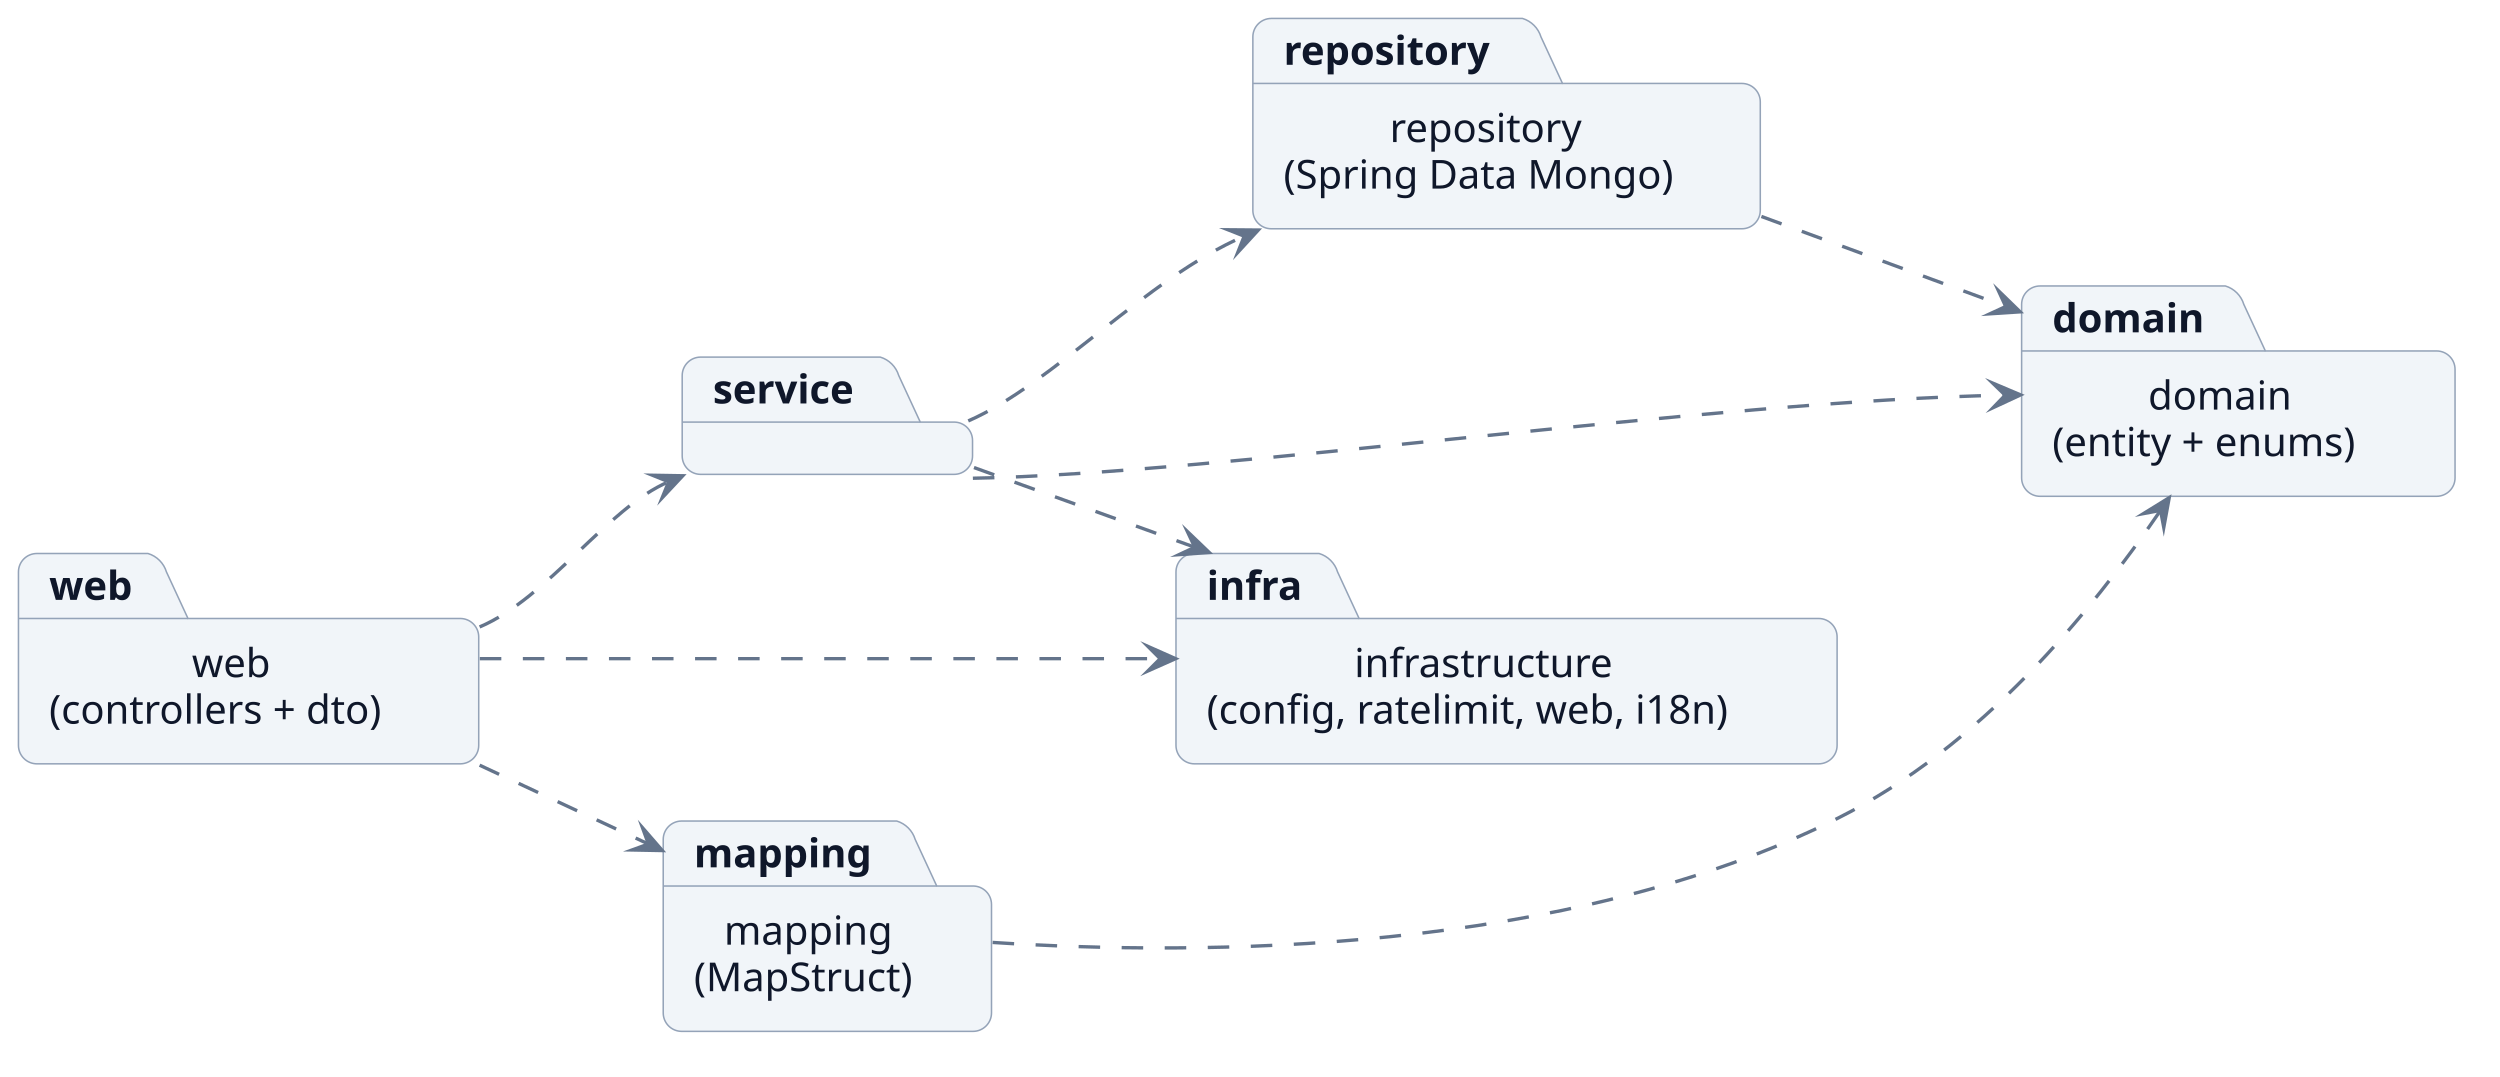
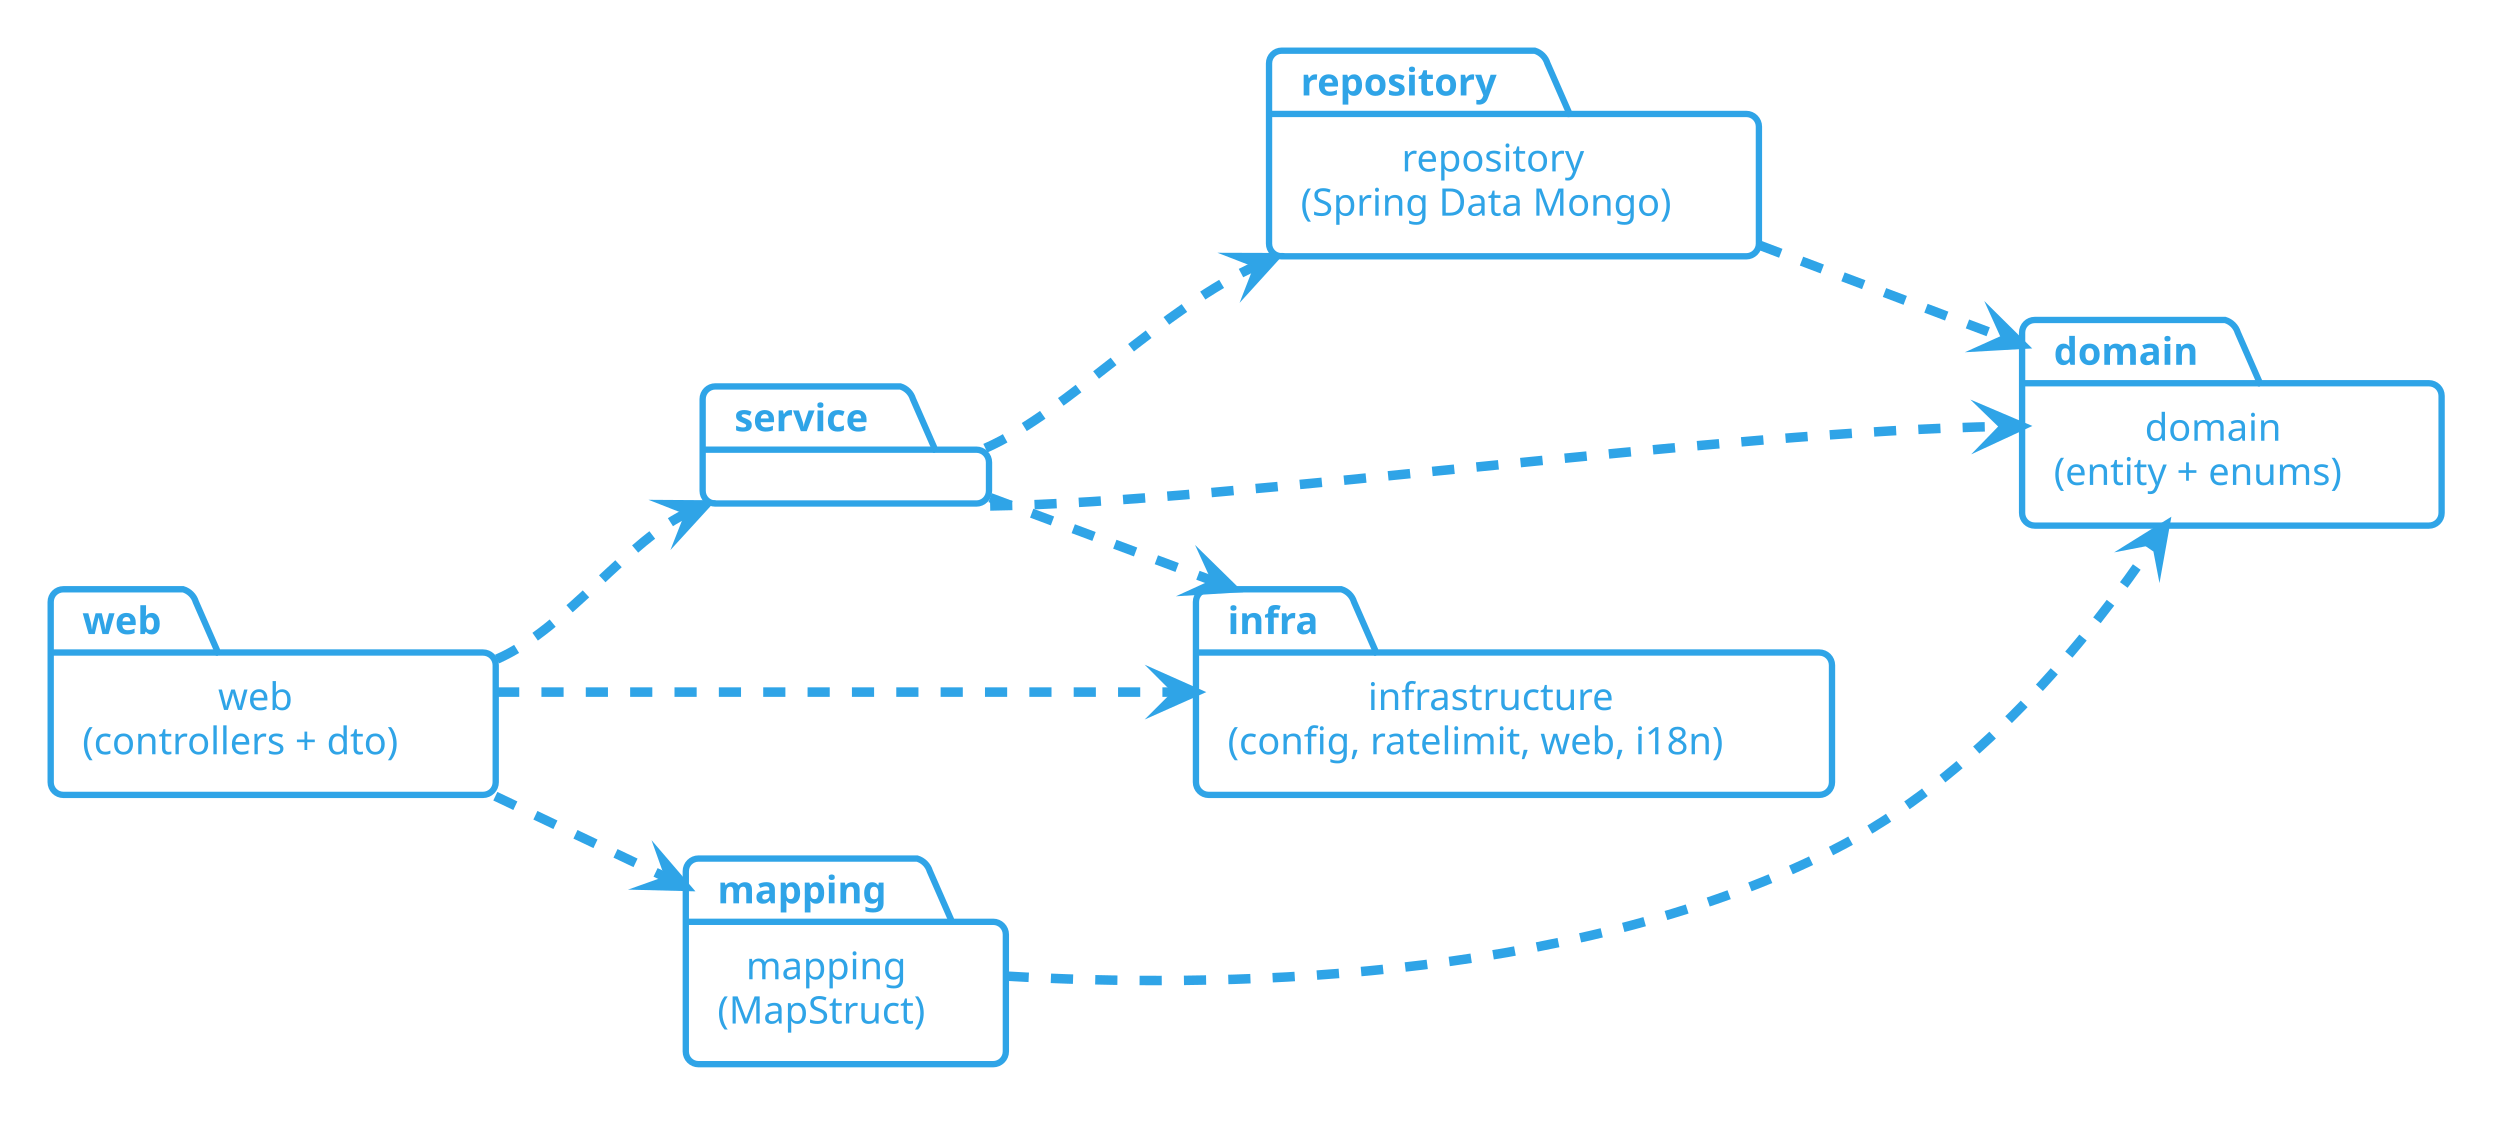
- <svg xmlns="http://www.w3.org/2000/svg" version="1.1" data-diagram-type="DESCRIPTION" style="width:813px;height:350px;background:#FFFFFF;" width="813px" height="350px" viewBox="0 0 813 350" zoomAndPan="magnify" preserveAspectRatio="none" contentStyleType="text/css">
+ <svg xmlns="http://www.w3.org/2000/svg" version="1.1" data-diagram-type="DESCRIPTION" style="width:822px;height:369px;background:#FFFFFF;" width="822.917px" height="369.792px" viewBox="0 0 822 369" zoomAndPan="magnify" preserveAspectRatio="none" contentStyleType="text/css">
  <defs />
  <g>
-     <g class="entity" data-qualified-name="web" id="ent0001" data-source-line="42">
-       <path d="M12,180 L48.132,180 A9,9 0 0 1 54.132,186 L61.132,201.133 L149.679,201.133 A6,6 0 0 1 155.679,207.133 L155.679,242.398 A6,6 0 0 1 149.679,248.398 L12,248.398 A6,6 0 0 1 6,242.398 L6,186 A6,6 0 0 1 12,180" style="stroke:#94A3B8;stroke-width:0.5;" fill="#F1F5F9" />
-       <line x1="6" y1="201.133" x2="61.132" y2="201.133" style="stroke:#94A3B8;stroke-width:0.5;" />
-       <text x="16" y="195.067" fill="#0F172A" font-size="13" lengthAdjust="spacing" textLength="30.132" font-weight="700" font-family="sans-serif">web</text>
-       <text x="62.398" y="220.2" fill="#0F172A" font-size="13" lengthAdjust="spacing" textLength="26.882" font-family="sans-serif">web</text>
-       <text x="16" y="235.333" fill="#0F172A" font-size="13" lengthAdjust="spacing" textLength="119.679" font-family="sans-serif">(controllers + dto)</text>
+     <g class="entity" data-qualified-name="web" id="ent0001" data-source-line="8">
+       <path d="M20.833,193.75 L60.223,193.75 A6.25,6.25 0 0 1 64.39,197.917 L71.682,214.551 L158.826,214.551 A4.167,4.167 0 0 1 162.992,218.717 L162.992,257.194 A4.167,4.167 0 0 1 158.826,261.361 L20.833,261.361 A4.167,4.167 0 0 1 16.667,257.194 L16.667,197.917 A4.167,4.167 0 0 1 20.833,193.75" style="stroke:#2FA4E7;stroke-width:2.083;" fill="none" />
+       <line x1="16.667" y1="214.551" x2="71.682" y2="214.551" style="stroke:#2FA4E7;stroke-width:2.083;" />
+       <text x="27.083" y="208.478" fill="#2FA4E7" font-size="12.5" lengthAdjust="spacing" textLength="28.973" font-weight="700" font-family="'Verdana'">web</text>
+       <text x="71.697" y="233.445" fill="#2FA4E7" font-size="12.5" lengthAdjust="spacing" textLength="25.848" font-family="'Verdana'">web</text>
+       <text x="27.083" y="247.996" fill="#2FA4E7" font-size="12.5" lengthAdjust="spacing" textLength="115.076" font-family="'Verdana'">(controllers + dto)</text>
    </g>
-     <g class="entity" data-qualified-name="service" id="ent0002" data-source-line="43">
-       <path d="M227.85,116.13 L286.269,116.13 A9,9 0 0 1 292.269,122.13 L299.269,137.263 L310.269,137.263 A6,6 0 0 1 316.269,143.263 L316.269,148.263 A6,6 0 0 1 310.269,154.263 L227.85,154.263 A6,6 0 0 1 221.85,148.263 L221.85,122.13 A6,6 0 0 1 227.85,116.13" style="stroke:#94A3B8;stroke-width:0.5;" fill="#F1F5F9" />
-       <line x1="221.85" y1="137.263" x2="299.269" y2="137.263" style="stroke:#94A3B8;stroke-width:0.5;" />
-       <text x="231.85" y="131.197" fill="#0F172A" font-size="13" lengthAdjust="spacing" textLength="52.419" font-weight="700" font-family="sans-serif">service</text>
+     <g class="entity" data-qualified-name="service" id="ent0002" data-source-line="9">
+       <path d="M235.198,127.052 L296.017,127.052 A6.25,6.25 0 0 1 300.184,131.219 L307.476,147.853 L321.017,147.853 A4.167,4.167 0 0 1 325.184,152.019 L325.184,161.394 A4.167,4.167 0 0 1 321.017,165.561 L235.198,165.561 A4.167,4.167 0 0 1 231.031,161.394 L231.031,131.219 A4.167,4.167 0 0 1 235.198,127.052" style="stroke:#2FA4E7;stroke-width:2.083;" fill="none" />
+       <line x1="231.031" y1="147.853" x2="307.476" y2="147.853" style="stroke:#2FA4E7;stroke-width:2.083;" />
+       <text x="241.448" y="141.78" fill="#2FA4E7" font-size="12.5" lengthAdjust="spacing" textLength="50.403" font-weight="700" font-family="'Verdana'">service</text>
    </g>
-     <g class="entity" data-qualified-name="mapping" id="ent0003" data-source-line="44">
-       <path d="M221.68,267 L291.626,267 A9,9 0 0 1 297.626,273 L304.626,288.133 L316.436,288.133 A6,6 0 0 1 322.436,294.133 L322.436,329.398 A6,6 0 0 1 316.436,335.398 L221.68,335.398 A6,6 0 0 1 215.68,329.398 L215.68,273 A6,6 0 0 1 221.68,267" style="stroke:#94A3B8;stroke-width:0.5;" fill="#F1F5F9" />
-       <line x1="215.68" y1="288.133" x2="304.626" y2="288.133" style="stroke:#94A3B8;stroke-width:0.5;" />
-       <text x="225.68" y="282.067" fill="#0F172A" font-size="13" lengthAdjust="spacing" textLength="63.946" font-weight="700" font-family="sans-serif">mapping</text>
-       <text x="235.44" y="307.2" fill="#0F172A" font-size="13" lengthAdjust="spacing" textLength="57.237" font-family="sans-serif">mapping</text>
-       <text x="225.68" y="322.332" fill="#0F172A" font-size="13" lengthAdjust="spacing" textLength="76.756" font-family="sans-serif">(MapStruct)</text>
+     <g class="entity" data-qualified-name="mapping" id="ent0003" data-source-line="10">
+       <path d="M229.656,282.292 L301.56,282.292 A6.25,6.25 0 0 1 305.726,286.458 L313.018,303.092 L326.56,303.092 A4.167,4.167 0 0 1 330.726,307.259 L330.726,345.736 A4.167,4.167 0 0 1 326.56,349.902 L229.656,349.902 A4.167,4.167 0 0 1 225.49,345.736 L225.49,286.458 A4.167,4.167 0 0 1 229.656,282.292" style="stroke:#2FA4E7;stroke-width:2.083;" fill="none" />
+       <line x1="225.49" y1="303.092" x2="313.018" y2="303.092" style="stroke:#2FA4E7;stroke-width:2.083;" />
+       <text x="235.906" y="297.019" fill="#2FA4E7" font-size="12.5" lengthAdjust="spacing" textLength="61.487" font-weight="700" font-family="'Verdana'">mapping</text>
+       <text x="245.29" y="321.987" fill="#2FA4E7" font-size="12.5" lengthAdjust="spacing" textLength="55.035" font-family="'Verdana'">mapping</text>
+       <text x="235.906" y="336.538" fill="#2FA4E7" font-size="12.5" lengthAdjust="spacing" textLength="73.804" font-family="'Verdana'">(MapStruct)</text>
    </g>
-     <g class="entity" data-qualified-name="repository" id="ent0004" data-source-line="45">
-       <path d="M413.43,6 L495.12,6 A9,9 0 0 1 501.12,12 L508.12,27.133 L566.445,27.133 A6,6 0 0 1 572.445,33.133 L572.445,68.398 A6,6 0 0 1 566.445,74.398 L413.43,74.398 A6,6 0 0 1 407.43,68.398 L407.43,12 A6,6 0 0 1 413.43,6" style="stroke:#94A3B8;stroke-width:0.5;" fill="#F1F5F9" />
-       <line x1="407.43" y1="27.133" x2="508.12" y2="27.133" style="stroke:#94A3B8;stroke-width:0.5;" />
-       <text x="417.43" y="21.067" fill="#0F172A" font-size="13" lengthAdjust="spacing" textLength="75.689" font-weight="700" font-family="sans-serif">repository</text>
-       <text x="451.926" y="46.2" fill="#0F172A" font-size="13" lengthAdjust="spacing" textLength="66.022" font-family="sans-serif">repository</text>
-       <text x="417.43" y="61.333" fill="#0F172A" font-size="13" lengthAdjust="spacing" textLength="135.015" font-family="sans-serif">(Spring Data Mongo)</text>
+     <g class="entity" data-qualified-name="repository" id="ent0004" data-source-line="11">
+       <path d="M421.427,16.667 L504.622,16.667 A6.25,6.25 0 0 1 508.789,20.833 L516.08,37.467 L574.165,37.467 A4.167,4.167 0 0 1 578.332,41.634 L578.332,80.111 A4.167,4.167 0 0 1 574.165,84.277 L421.427,84.277 A4.167,4.167 0 0 1 417.26,80.111 L417.26,20.833 A4.167,4.167 0 0 1 421.427,16.667" style="stroke:#2FA4E7;stroke-width:2.083;" fill="none" />
+       <line x1="417.26" y1="37.467" x2="516.08" y2="37.467" style="stroke:#2FA4E7;stroke-width:2.083;" />
+       <text x="427.677" y="31.394" fill="#2FA4E7" font-size="12.5" lengthAdjust="spacing" textLength="72.778" font-weight="700" font-family="'Verdana'">repository</text>
+       <text x="460.847" y="56.362" fill="#2FA4E7" font-size="12.5" lengthAdjust="spacing" textLength="63.483" font-family="'Verdana'">repository</text>
+       <text x="427.677" y="70.913" fill="#2FA4E7" font-size="12.5" lengthAdjust="spacing" textLength="129.822" font-family="'Verdana'">(Spring Data Mongo)</text>
    </g>
-     <g class="entity" data-qualified-name="domain" id="ent0005" data-source-line="46">
-       <path d="M663.43,93 L723.696,93 A9,9 0 0 1 729.696,99 L736.696,114.133 L792.381,114.133 A6,6 0 0 1 798.381,120.133 L798.381,155.398 A6,6 0 0 1 792.381,161.398 L663.43,161.398 A6,6 0 0 1 657.43,155.398 L657.43,99 A6,6 0 0 1 663.43,93" style="stroke:#94A3B8;stroke-width:0.5;" fill="#F1F5F9" />
-       <line x1="657.43" y1="114.133" x2="736.696" y2="114.133" style="stroke:#94A3B8;stroke-width:0.5;" />
-       <text x="667.43" y="108.067" fill="#0F172A" font-size="13" lengthAdjust="spacing" textLength="54.266" font-weight="700" font-family="sans-serif">domain</text>
-       <text x="698.562" y="133.2" fill="#0F172A" font-size="13" lengthAdjust="spacing" textLength="48.687" font-family="sans-serif">domain</text>
-       <text x="667.43" y="148.333" fill="#0F172A" font-size="13" lengthAdjust="spacing" textLength="110.951" font-family="sans-serif">(entity + enums)</text>
+     <g class="entity" data-qualified-name="domain" id="ent0005" data-source-line="12">
+       <path d="M669.031,105.208 L731.627,105.208 A6.25,6.25 0 0 1 735.793,109.375 L743.085,126.009 L798.631,126.009 A4.167,4.167 0 0 1 802.798,130.176 L802.798,168.652 A4.167,4.167 0 0 1 798.631,172.819 L669.031,172.819 A4.167,4.167 0 0 1 664.865,168.652 L664.865,109.375 A4.167,4.167 0 0 1 669.031,105.208" style="stroke:#2FA4E7;stroke-width:2.083;" fill="none" />
+       <line x1="664.865" y1="126.009" x2="743.085" y2="126.009" style="stroke:#2FA4E7;stroke-width:2.083;" />
+       <text x="675.281" y="119.936" fill="#2FA4E7" font-size="12.5" lengthAdjust="spacing" textLength="52.179" font-weight="700" font-family="'Verdana'">domain</text>
+       <text x="705.216" y="144.904" fill="#2FA4E7" font-size="12.5" lengthAdjust="spacing" textLength="46.814" font-family="'Verdana'">domain</text>
+       <text x="675.281" y="159.454" fill="#2FA4E7" font-size="12.5" lengthAdjust="spacing" textLength="106.683" font-family="'Verdana'">(entity + enums)</text>
    </g>
-     <g class="entity" data-qualified-name="infra" id="ent0006" data-source-line="47">
-       <path d="M388.43,180 L428.98,180 A9,9 0 0 1 434.98,186 L441.98,201.133 L591.426,201.133 A6,6 0 0 1 597.426,207.133 L597.426,242.398 A6,6 0 0 1 591.426,248.398 L388.43,248.398 A6,6 0 0 1 382.43,242.398 L382.43,186 A6,6 0 0 1 388.43,180" style="stroke:#94A3B8;stroke-width:0.5;" fill="#F1F5F9" />
-       <line x1="382.43" y1="201.133" x2="441.98" y2="201.133" style="stroke:#94A3B8;stroke-width:0.5;" />
-       <text x="392.43" y="195.067" fill="#0F172A" font-size="13" lengthAdjust="spacing" textLength="34.55" font-weight="700" font-family="sans-serif">infra</text>
-       <text x="440.418" y="220.2" fill="#0F172A" font-size="13" lengthAdjust="spacing" textLength="89.019" font-family="sans-serif">infrastructure</text>
-       <text x="392.43" y="235.333" fill="#0F172A" font-size="13" lengthAdjust="spacing" textLength="184.996" font-family="sans-serif">(config, ratelimit, web, i18n)</text>
+     <g class="entity" data-qualified-name="infra" id="ent0006" data-source-line="13">
+       <path d="M397.396,193.75 L441.034,193.75 A6.25,6.25 0 0 1 445.201,197.917 L452.492,214.551 L598.193,214.551 A4.167,4.167 0 0 1 602.36,218.717 L602.36,257.194 A4.167,4.167 0 0 1 598.193,261.361 L397.396,261.361 A4.167,4.167 0 0 1 393.229,257.194 L393.229,197.917 A4.167,4.167 0 0 1 397.396,193.75" style="stroke:#2FA4E7;stroke-width:2.083;" fill="none" />
+       <line x1="393.229" y1="214.551" x2="452.492" y2="214.551" style="stroke:#2FA4E7;stroke-width:2.083;" />
+       <text x="403.646" y="208.478" fill="#2FA4E7" font-size="12.5" lengthAdjust="spacing" textLength="33.221" font-weight="700" font-family="'Verdana'">infra</text>
+       <text x="449.788" y="233.445" fill="#2FA4E7" font-size="12.5" lengthAdjust="spacing" textLength="85.596" font-family="'Verdana'">infrastructure</text>
+       <text x="403.646" y="247.996" fill="#2FA4E7" font-size="12.5" lengthAdjust="spacing" textLength="177.881" font-family="'Verdana'">(config, ratelimit, web, i18n)</text>
    </g>
-     <g class="link" data-entity-1="ent0001" data-entity-2="ent0002" id="lnk7" data-source-line="49" data-link-type="dependency">
-       <path d="M155.97,203.883 C178.29,194.413 197.517,165.123 217.437,156.673" style="stroke:#64748B;stroke-width:1.1;stroke-dasharray:7,7;" fill="none" id="web-to-service" />
-       <polygon points="222.04,154.72,212.193,154.552,217.437,156.673,215.317,161.917,222.04,154.72" fill="#64748B" style="stroke:#64748B;stroke-width:1.1;stroke-linejoin:miter;stroke-miterlimit:10;" />
+     <g class="link" data-entity-1="ent0001" data-entity-2="ent0002" id="lnk7" data-source-line="15" data-link-type="dependency">
+       <path d="M163.396,216.717 C186.469,206.644 206.55,177.084 227.112,168.105" style="stroke:#2FA4E7;stroke-width:3.125;stroke-dasharray:7.292,7.292;" fill="none" id="web-to-service" />
+       <polygon points="231.885,166.021,221.626,165.954,227.112,168.105,224.961,173.591,231.885,166.021" fill="#2FA4E7" style="stroke:#2FA4E7;stroke-width:3.125;stroke-linejoin:miter;stroke-miterlimit:10;" />
    </g>
-     <g class="link" data-entity-1="ent0001" data-entity-2="ent0003" id="lnk8" data-source-line="50" data-link-type="dependency">
-       <path d="M155.97,248.84 C175.85,258.12 192.411,265.851 210.861,274.481" style="stroke:#64748B;stroke-width:1.1;stroke-dasharray:7,7;" fill="none" id="web-to-mapping" />
-       <polygon points="215.39,276.6,208.933,269.163,210.861,274.481,205.543,276.41,215.39,276.6" fill="#64748B" style="stroke:#64748B;stroke-width:1.1;stroke-linejoin:miter;stroke-miterlimit:10;" />
+     <g class="link" data-entity-1="ent0001" data-entity-2="ent0003" id="lnk8" data-source-line="16" data-link-type="dependency">
+       <path d="M162.865,261.792 C183.635,271.667 201.182,280.014 220.484,289.191" style="stroke:#2FA4E7;stroke-width:3.125;stroke-dasharray:7.292,7.292;" fill="none" id="web-to-mapping" />
+       <polygon points="225.188,291.427,218.51,283.639,220.484,289.191,214.932,291.165,225.188,291.427" fill="#2FA4E7" style="stroke:#2FA4E7;stroke-width:3.125;stroke-linejoin:miter;stroke-miterlimit:10;" />
    </g>
-     <g class="link" data-entity-1="ent0001" data-entity-2="ent0006" id="lnk9" data-source-line="51" data-link-type="dependency">
-       <path d="M156.03,214.2 C219.33,214.2 306.12,214.2 377.29,214.2" style="stroke:#64748B;stroke-width:1.1;stroke-dasharray:7,7;" fill="none" id="web-to-infra" />
-       <polygon points="382.29,214.2,373.29,210.2,377.29,214.2,373.29,218.2,382.29,214.2" fill="#64748B" style="stroke:#64748B;stroke-width:1.1;stroke-linejoin:miter;stroke-miterlimit:10;" />
+     <g class="link" data-entity-1="ent0001" data-entity-2="ent0006" id="lnk9" data-source-line="17" data-link-type="dependency">
+       <path d="M163.438,227.562 C227.281,227.562 315.771,227.562 387.583,227.562" style="stroke:#2FA4E7;stroke-width:3.125;stroke-dasharray:7.292,7.292;" fill="none" id="web-to-infra" />
+       <polygon points="392.792,227.562,383.417,223.396,387.583,227.562,383.417,231.729,392.792,227.562" fill="#2FA4E7" style="stroke:#2FA4E7;stroke-width:3.125;stroke-linejoin:miter;stroke-miterlimit:10;" />
    </g>
-     <g class="link" data-entity-1="ent0002" data-entity-2="ent0004" id="lnk10" data-source-line="52" data-link-type="dependency">
-       <path d="M314.88,136.883 C342.02,125.103 372.833,90.59 404.613,76.8" style="stroke:#64748B;stroke-width:1.1;stroke-dasharray:7,7;" fill="none" id="service-to-repository" />
-       <polygon points="409.2,74.81,399.351,74.723,404.613,76.8,402.536,82.062,409.2,74.81" fill="#64748B" style="stroke:#64748B;stroke-width:1.1;stroke-linejoin:miter;stroke-miterlimit:10;" />
+     <g class="link" data-entity-1="ent0002" data-entity-2="ent0004" id="lnk10" data-source-line="18" data-link-type="dependency">
+       <path d="M323.979,147.374 C351.344,135.311 382.327,100.871 414.202,86.829" style="stroke:#2FA4E7;stroke-width:3.125;stroke-dasharray:7.292,7.292;" fill="none" id="service-to-repository" />
+       <polygon points="418.969,84.729,408.71,84.695,414.202,86.829,412.069,92.322,418.969,84.729" fill="#2FA4E7" style="stroke:#2FA4E7;stroke-width:3.125;stroke-linejoin:miter;stroke-miterlimit:10;" />
    </g>
-     <g class="link" data-entity-1="ent0002" data-entity-2="ent0005" id="lnk11" data-source-line="53" data-link-type="dependency">
-       <path d="M316.38,155.523 C396.79,154.113 557.661,130.168 652.091,128.508" style="stroke:#64748B;stroke-width:1.1;stroke-dasharray:7,7;" fill="none" id="service-to-domain" />
-       <polygon points="657.09,128.42,648.021,124.579,652.091,128.508,648.162,132.578,657.09,128.42" fill="#64748B" style="stroke:#64748B;stroke-width:1.1;stroke-linejoin:miter;stroke-miterlimit:10;" />
+     <g class="link" data-entity-1="ent0002" data-entity-2="ent0005" id="lnk11" data-source-line="19" data-link-type="dependency">
+       <path d="M325.562,166.363 C405.844,165.072 565.751,141.698 659.199,140.198" style="stroke:#2FA4E7;stroke-width:3.125;stroke-dasharray:7.292,7.292;" fill="none" id="service-to-domain" />
+       <polygon points="664.406,140.115,654.966,136.099,659.199,140.198,655.099,144.431,664.406,140.115" fill="#2FA4E7" style="stroke:#2FA4E7;stroke-width:3.125;stroke-linejoin:miter;stroke-miterlimit:10;" />
    </g>
-     <g class="link" data-entity-1="ent0002" data-entity-2="ent0006" id="lnk12" data-source-line="54" data-link-type="dependency">
-       <path d="M316.74,152.05 C339.09,160.12 362.007,168.393 388.537,177.963" style="stroke:#64748B;stroke-width:1.1;stroke-dasharray:7,7;" fill="none" id="service-to-infra" />
-       <polygon points="393.24,179.66,386.131,172.843,388.537,177.963,383.417,180.369,393.24,179.66" fill="#64748B" style="stroke:#64748B;stroke-width:1.1;stroke-linejoin:miter;stroke-miterlimit:10;" />
+     <g class="link" data-entity-1="ent0002" data-entity-2="ent0006" id="lnk12" data-source-line="20" data-link-type="dependency">
+       <path d="M325.562,163.635 C348.781,172.312 372.839,181.292 400.287,191.542" style="stroke:#2FA4E7;stroke-width:3.125;stroke-dasharray:7.292,7.292;" fill="none" id="service-to-infra" />
+       <polygon points="405.167,193.365,397.842,186.181,400.287,191.542,394.926,193.988,405.167,193.365" fill="#2FA4E7" style="stroke:#2FA4E7;stroke-width:3.125;stroke-linejoin:miter;stroke-miterlimit:10;" />
    </g>
-     <g class="link" data-entity-1="ent0003" data-entity-2="ent0005" id="lnk13" data-source-line="55" data-link-type="dependency">
-       <path d="M322.8,306.48 C390.23,310.86 508.86,310.49 597.43,266.2 C644.33,242.75 680.1,198.939 702.61,165.979" style="stroke:#64748B;stroke-width:1.1;stroke-dasharray:7,7;" fill="none" id="mapping-to-domain" />
-       <polygon points="705.43,161.85,697.051,167.026,702.61,165.979,703.657,171.538,705.43,161.85" fill="#64748B" style="stroke:#64748B;stroke-width:1.1;stroke-linejoin:miter;stroke-miterlimit:10;" />
+     <g class="link" data-entity-1="ent0003" data-entity-2="ent0005" id="lnk13" data-source-line="21" data-link-type="dependency">
+       <path d="M330.969,320.948 C397.542,324.854 514.906,323.812 602.365,279.646 C650.062,255.552 686.298,210.708 708.871,177.385" style="stroke:#2FA4E7;stroke-width:3.125;stroke-dasharray:7.292,7.292;" fill="none" id="mapping-to-domain" />
+       <polygon points="711.792,173.073,703.084,178.498,708.871,177.385,709.984,183.172,711.792,173.073" fill="#2FA4E7" style="stroke:#2FA4E7;stroke-width:3.125;stroke-linejoin:miter;stroke-miterlimit:10;" />
    </g>
-     <g class="link" data-entity-1="ent0004" data-entity-2="ent0005" id="lnk14" data-source-line="56" data-link-type="dependency">
-       <path d="M572.8,70.39 C600.22,80.49 625.839,89.941 652.259,99.68" style="stroke:#64748B;stroke-width:1.1;stroke-dasharray:7,7;" fill="none" id="repository-to-domain" />
-       <polygon points="656.95,101.41,649.889,94.544,652.259,99.68,647.122,102.05,656.95,101.41" fill="#64748B" style="stroke:#64748B;stroke-width:1.1;stroke-linejoin:miter;stroke-miterlimit:10;" />
+     <g class="link" data-entity-1="ent0004" data-entity-2="ent0005" id="lnk14" data-source-line="22" data-link-type="dependency">
+       <path d="M578.698,80.698 C606.625,91.271 632.837,101.187 659.723,111.365" style="stroke:#2FA4E7;stroke-width:3.125;stroke-dasharray:7.292,7.292;" fill="none" id="repository-to-domain" />
+       <polygon points="664.594,113.208,657.301,105.993,659.723,111.365,654.351,113.786,664.594,113.208" fill="#2FA4E7" style="stroke:#2FA4E7;stroke-width:3.125;stroke-linejoin:miter;stroke-miterlimit:10;" />
    </g>
  </g>
</svg>
